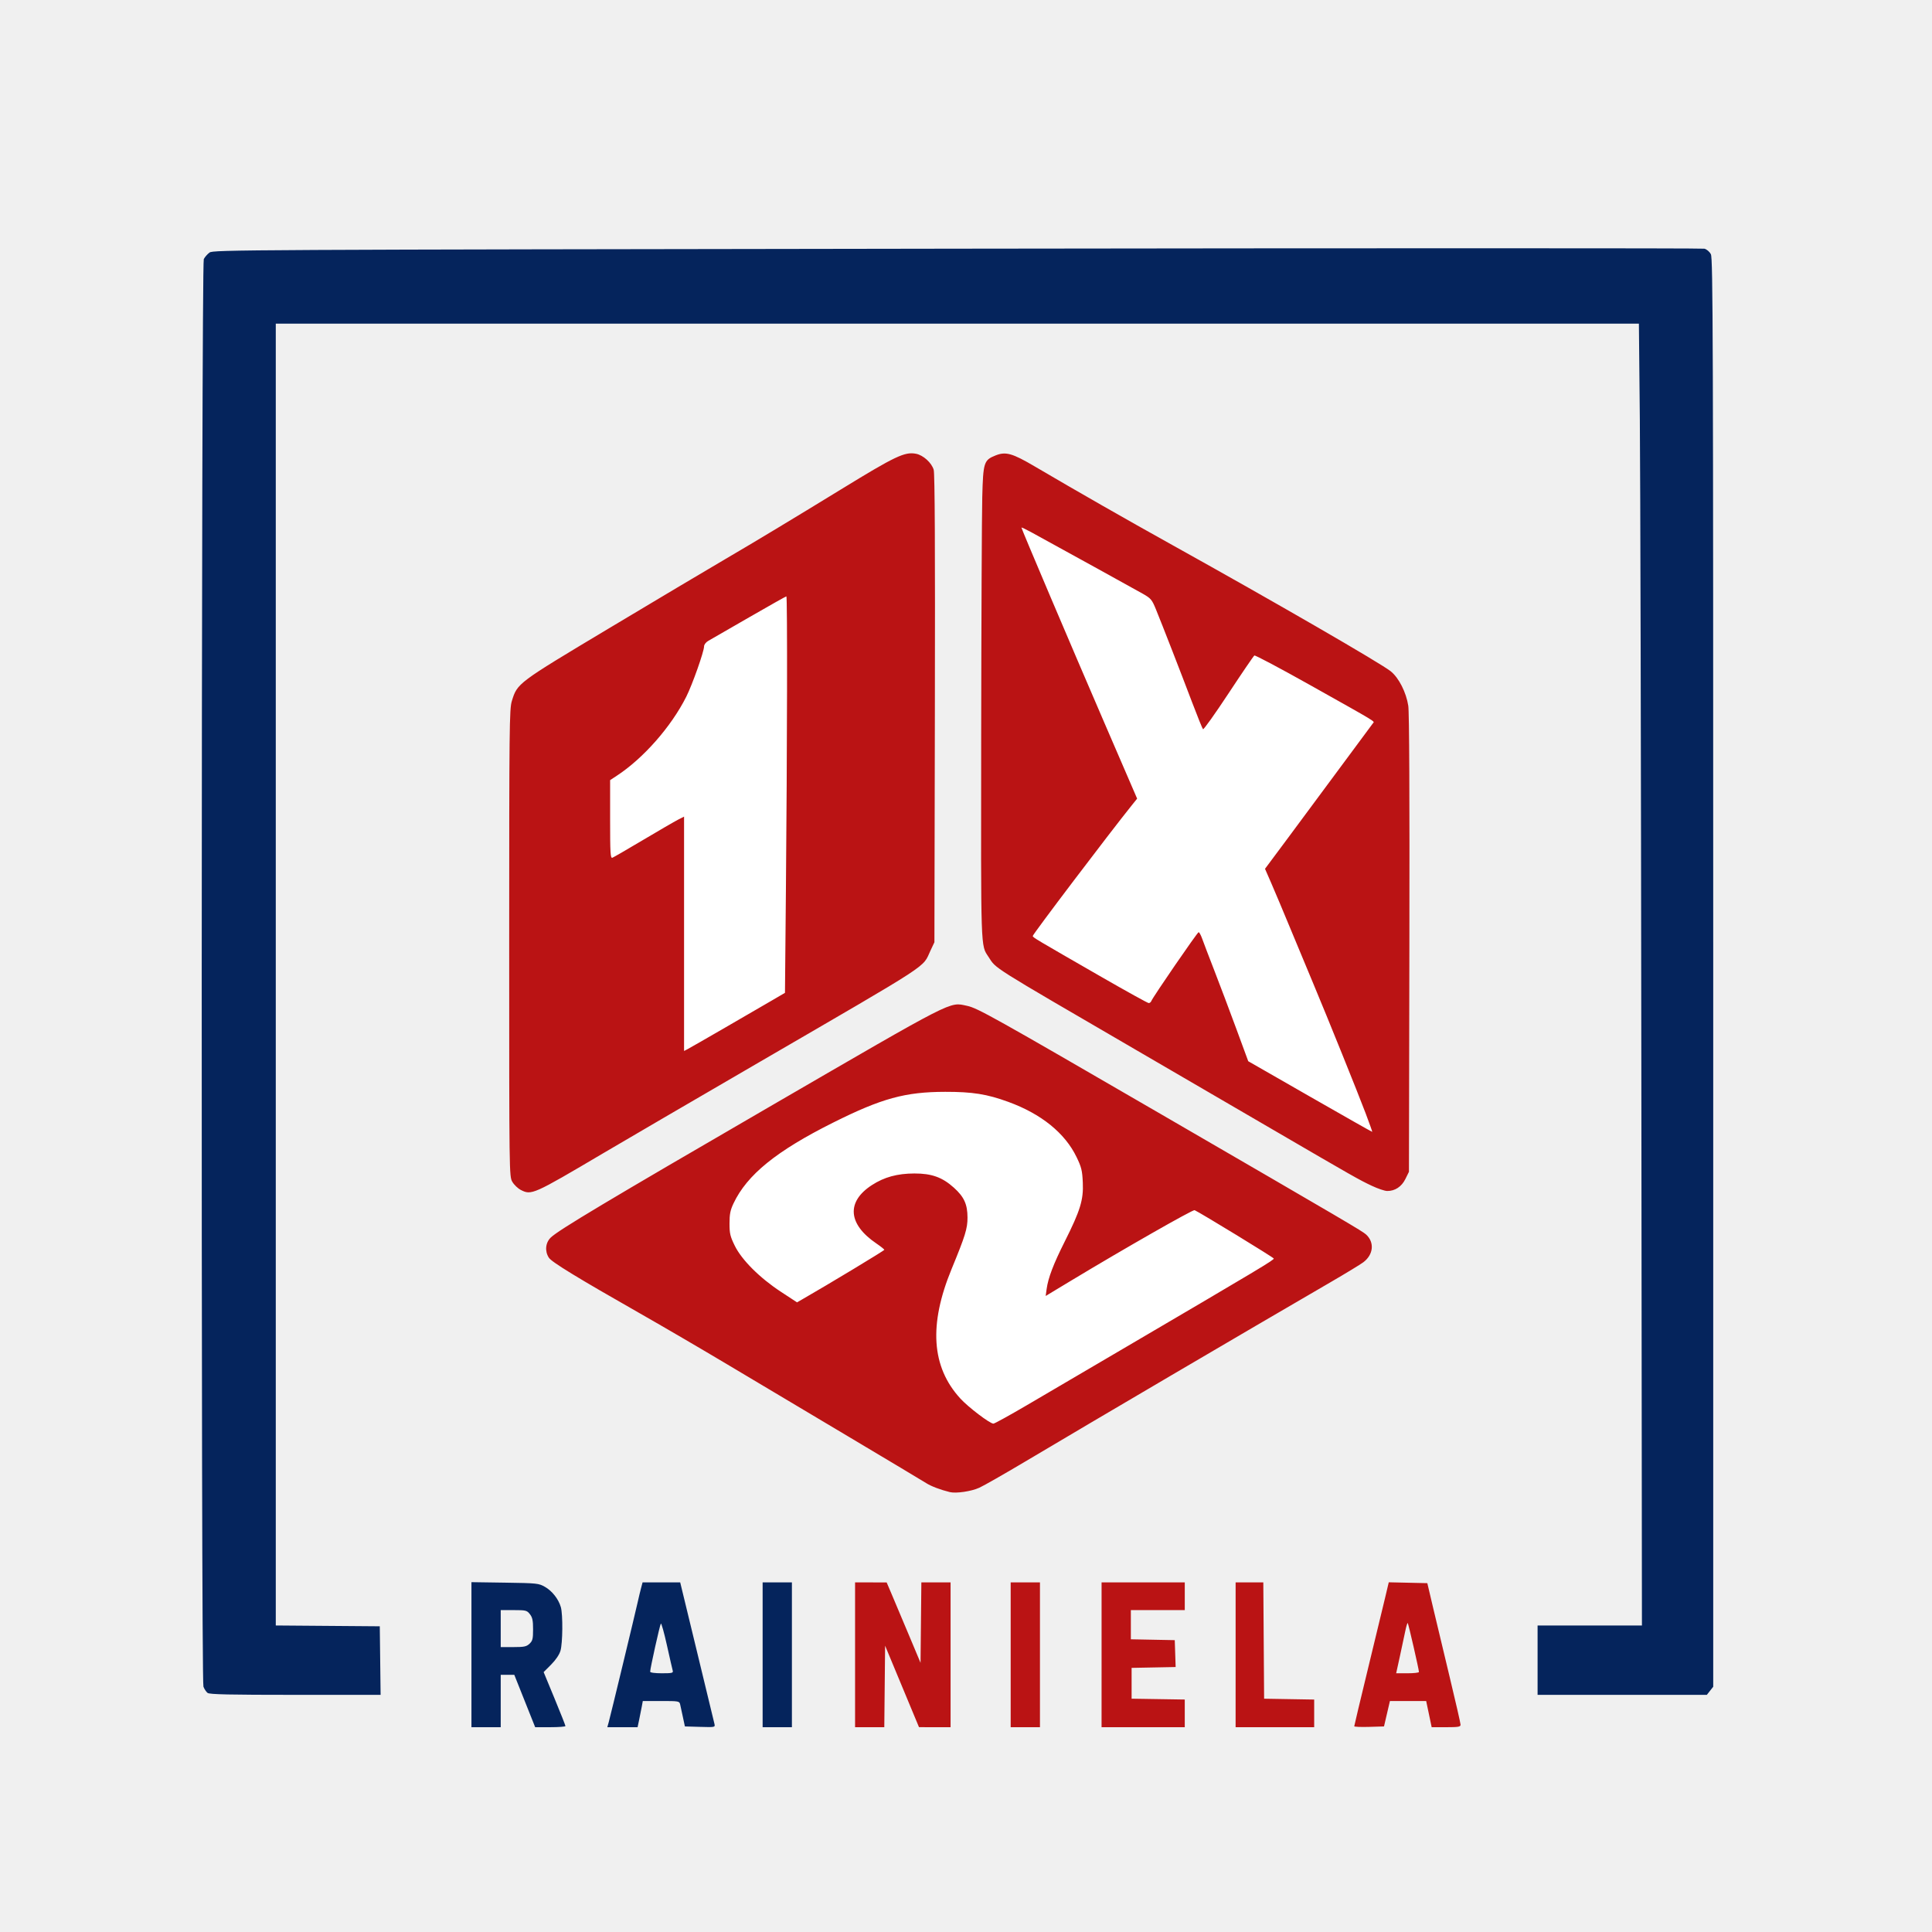
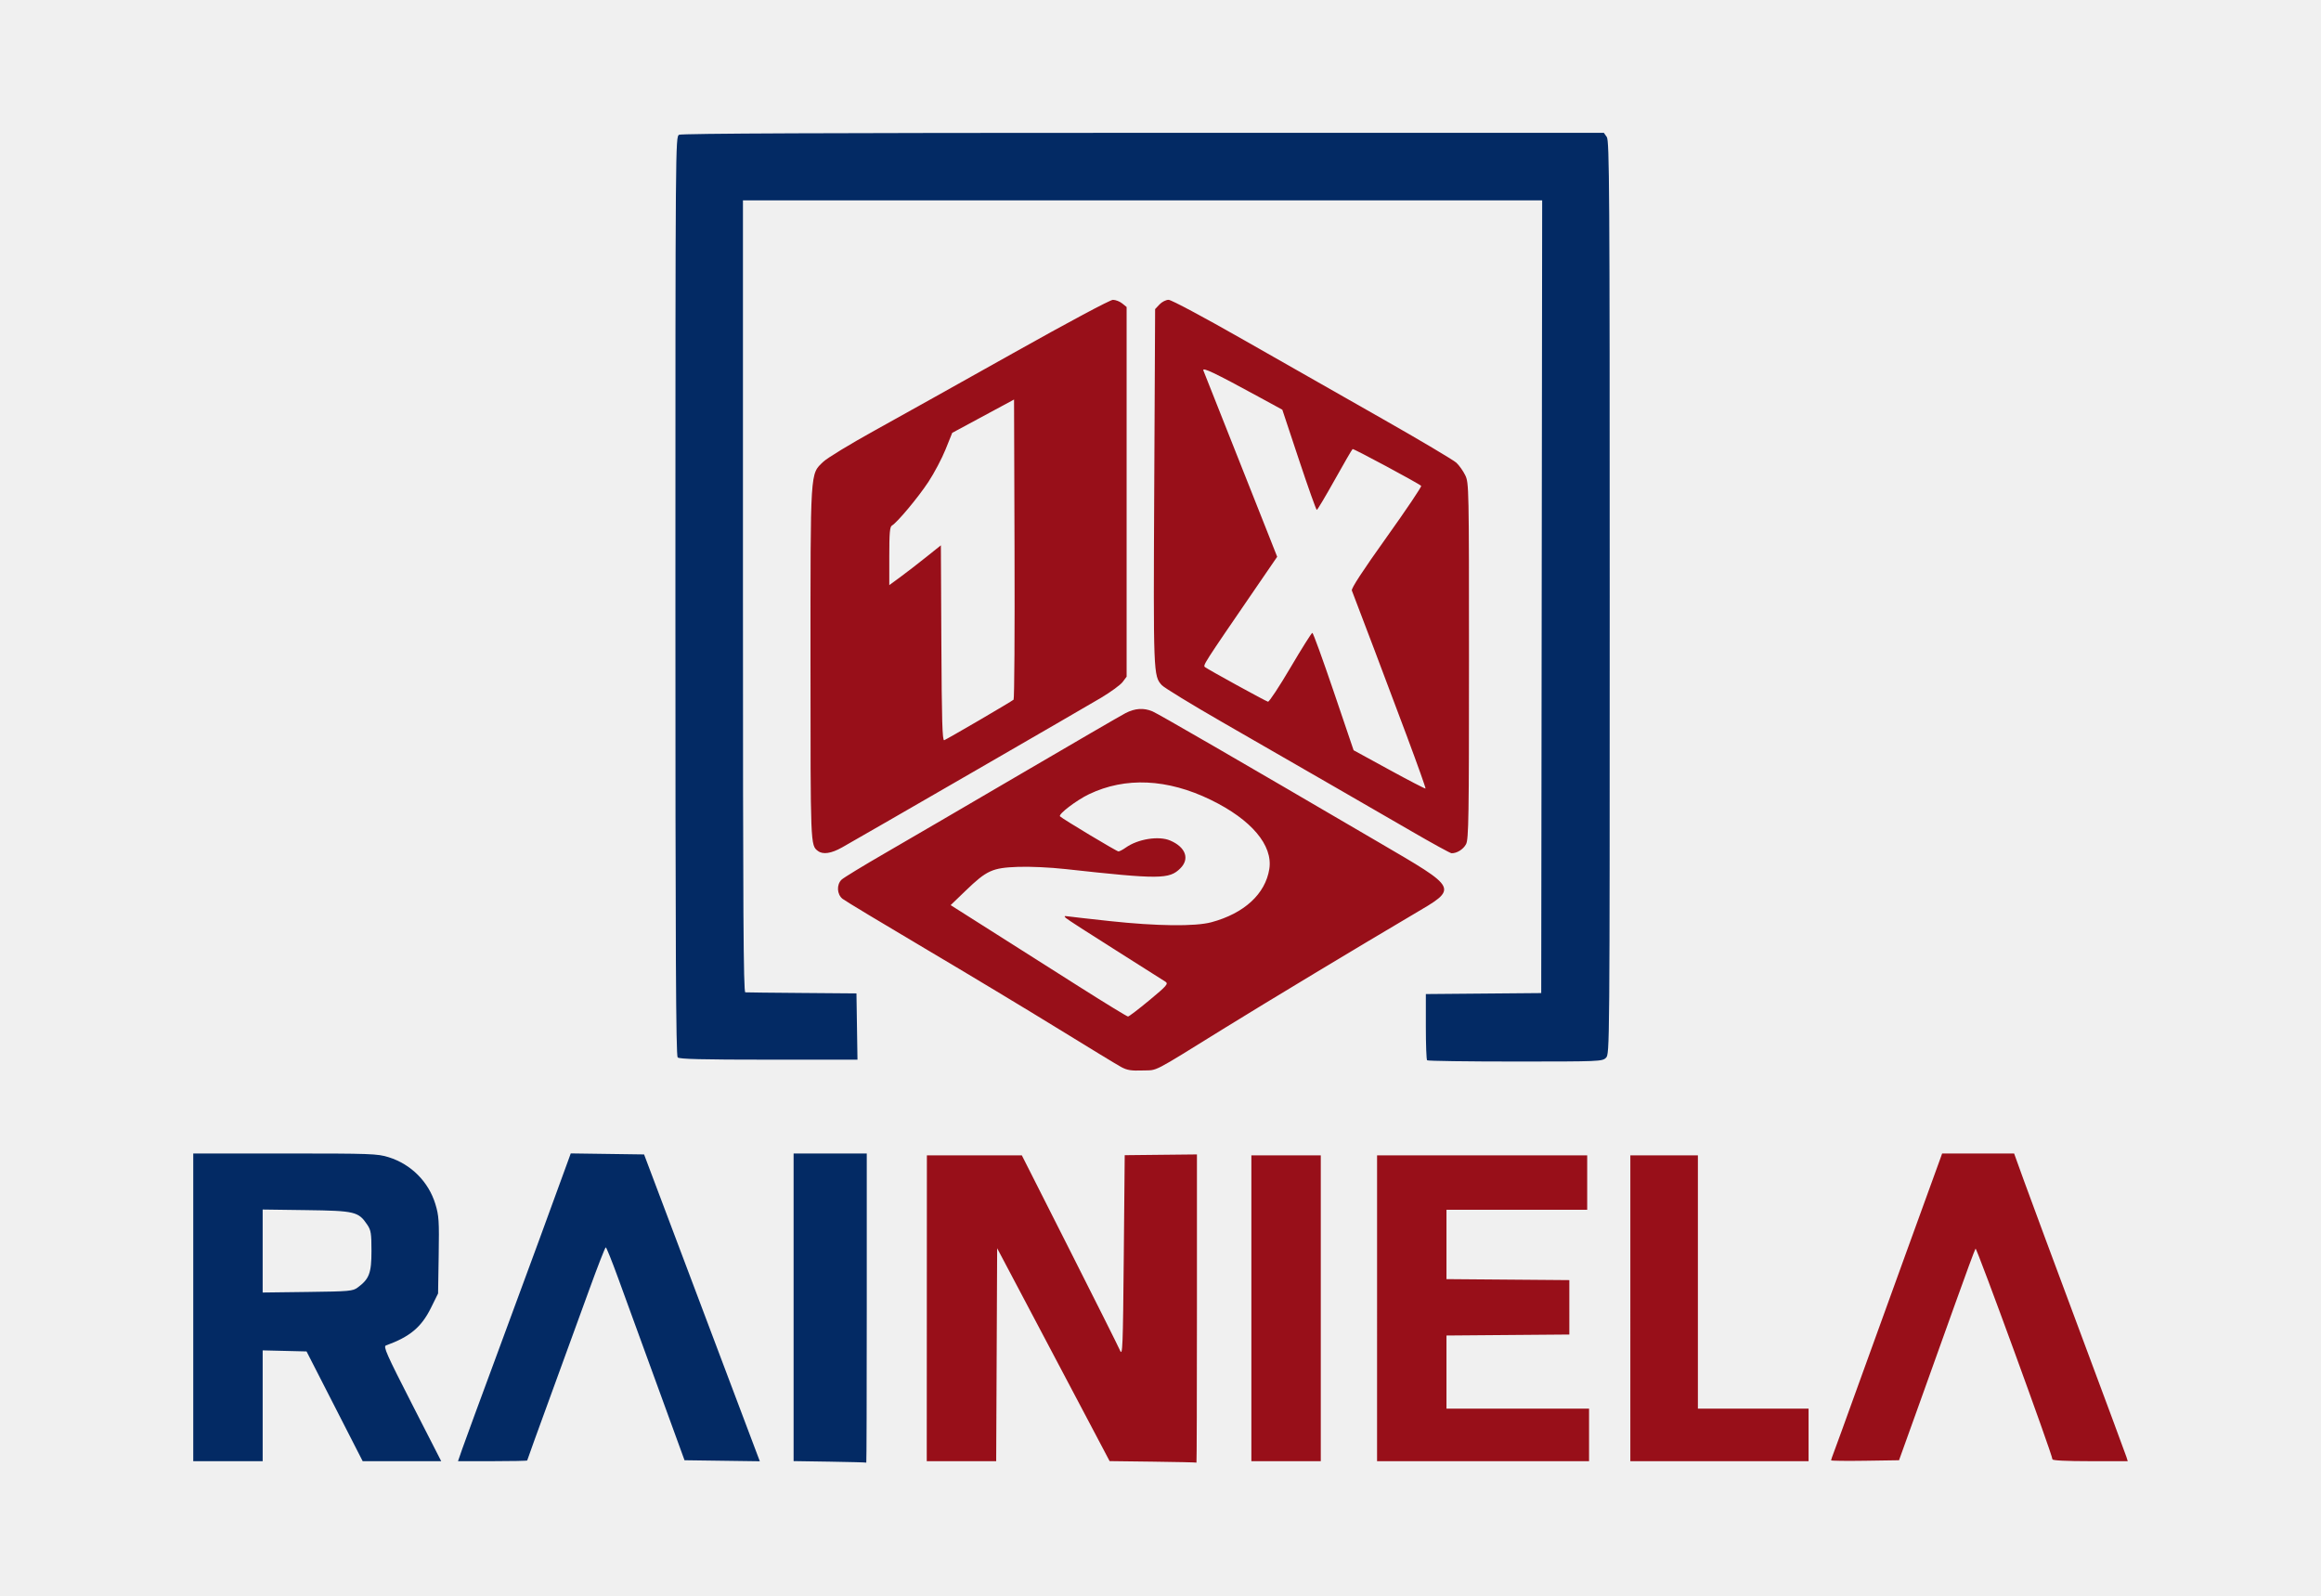
- <svg xmlns="http://www.w3.org/2000/svg" width="331.788mm" height="331.788mm" viewBox="0 0 331.788 331.788" version="1.1" id="svg1" xml:space="preserve">
+ <svg xmlns="http://www.w3.org/2000/svg" width="272.821mm" height="187.53mm" viewBox="0 0 272.821 187.53" version="1.1" id="svg1" xml:space="preserve">
  <defs id="defs1" />
-   <g id="layer1" transform="translate(32.72087,60.61941)">
-     <g id="g5">
-       <path style="fill:#ffffff;fill-opacity:0.992;stroke-width:6.932;stroke-linecap:round;stroke-linejoin:round;paint-order:fill markers stroke" d="M 62.005,57.788 C 63.306,57.528 111.71,34.627 111.71,34.627 l -3.383,75.729 -46.062,25.503 z" id="path3" />
-       <path style="fill:#ffffff;fill-opacity:0.992;stroke-width:6.932;stroke-linecap:round;stroke-linejoin:round;paint-order:fill markers stroke" d="m 140.597,25.779 -1.041,76.509 64.539,35.652 3.123,-78.591 z" id="path4" />
-       <path style="fill:#ffffff;fill-opacity:0.992;stroke-width:6.932;stroke-linecap:round;stroke-linejoin:round;paint-order:fill markers stroke" d="m 76.058,152.514 51.787,-33.831 66.881,36.693 -59.334,35.392 c 0,0 -63.498,-40.857 -59.334,-38.255 z" id="path5" />
-       <g id="g1" transform="translate(-2.7088619e-6,13.24907)">
-         <path style="fill:#ba1314" d="m 114.123,210.314 v -12.435 l 2.712,0.004 2.712,0.004 0.872,2.046 c 0.48,1.125 1.789,4.232 2.91,6.904 l 2.038,4.858 0.07,-6.908 0.07,-6.908 h 2.509 2.509 v 12.435 12.435 l -2.712,-0.002 -2.712,-0.002 -2.91,-6.997 -2.91,-6.997 -0.07,6.999 -0.07,6.999 h -2.509 -2.509 z m 26.723,0 v -12.435 h 2.514 2.514 v 12.435 12.435 h -2.514 -2.514 z m 15.61,0 v -12.435 h 7.144 7.144 v 2.381 2.381 h -4.63 -4.63 v 2.506 2.506 l 3.77,0.073 3.77,0.073 0.076,2.308 0.076,2.308 -3.781,0.073 -3.781,0.073 v 2.646 2.646 l 4.564,0.072 4.564,0.072 v 2.375 2.375 h -7.144 -7.144 z m 23.019,0 v -12.435 h 2.378 2.378 l 0.069,9.988 0.069,9.988 4.299,0.073 4.299,0.073 v 2.375 2.375 h -6.747 -6.747 z m 20.373,12.273 c 0,-0.1 1.059,-4.539 2.352,-9.865 1.294,-5.326 2.628,-10.848 2.964,-12.271 l 0.612,-2.587 3.311,0.074 3.311,0.074 0.965,4.101 c 0.531,2.256 1.814,7.627 2.853,11.937 1.039,4.31 1.888,8.031 1.888,8.268 0,0.369 -0.362,0.432 -2.48,0.432 h -2.48 l -0.472,-2.249 -0.472,-2.249 h -3.113 -3.113 l -0.508,2.183 -0.508,2.183 -2.556,0.076 c -1.406,0.042 -2.556,-0.006 -2.556,-0.106 z m 11.113,-9.319 c 0,-0.404 -1.806,-8.288 -1.927,-8.408 -0.065,-0.065 -0.258,0.57 -0.429,1.411 -0.171,0.841 -0.591,2.809 -0.934,4.374 l -0.624,2.844 h 1.957 c 1.076,0 1.957,-0.1 1.957,-0.221 z m -80.566,-30.895 c -1.625,-0.397 -3.211,-1 -4.062,-1.543 -0.531,-0.339 -6.62,-3.983 -13.533,-8.099 -6.912,-4.115 -16.199,-9.649 -20.638,-12.297 -4.438,-2.648 -11.165,-6.576 -14.949,-8.729 -10.777,-6.133 -15.176,-8.821 -15.671,-9.577 -0.737,-1.124 -0.597,-2.589 0.331,-3.479 1.346,-1.29 9.765,-6.323 37.565,-22.456 32.238,-18.709 30.809,-17.978 33.912,-17.328 1.793,0.376 4.326,1.791 33.16,18.519 32.188,18.675 34.752,20.18 35.38,20.761 1.47,1.361 1.253,3.457 -0.493,4.767 -0.488,0.366 -3.031,1.912 -5.65,3.434 -14.791,8.597 -40.417,23.65 -52.456,30.812 -3.53,2.1 -7.053,4.109 -7.828,4.464 -1.368,0.626 -3.989,1.015 -5.068,0.751 z m 13.17,-14.887 c 2.943,-1.727 10.411,-6.109 16.596,-9.738 23.599,-13.845 25.946,-15.251 25.866,-15.489 -0.066,-0.199 -12.547,-7.822 -13.594,-8.303 -0.288,-0.132 -12.082,6.596 -21.107,12.041 l -4.47,2.697 0.164,-1.193 c 0.264,-1.924 1.162,-4.279 3.118,-8.175 2.666,-5.309 3.227,-7.142 3.094,-10.106 -0.093,-2.075 -0.231,-2.638 -1.069,-4.375 -1.996,-4.135 -6.071,-7.428 -11.748,-9.494 -3.654,-1.33 -6.13,-1.723 -10.813,-1.716 -6.87,0.01 -10.912,1.119 -19.24,5.282 -9.744,4.87 -14.783,8.956 -17.113,13.875 -0.552,1.167 -0.689,1.85 -0.689,3.445 0,1.732 0.118,2.23 0.908,3.836 1.202,2.444 4.288,5.52 7.932,7.909 l 2.755,1.806 0.817,-0.469 c 4.597,-2.638 14.177,-8.419 14.171,-8.552 -0.004,-0.094 -0.617,-0.584 -1.363,-1.091 -4.894,-3.321 -5.184,-7.171 -0.756,-10.033 2.12,-1.37 4.355,-1.98 7.286,-1.987 2.961,-0.007 4.794,0.651 6.774,2.431 1.76,1.582 2.341,2.851 2.348,5.132 0.006,1.888 -0.382,3.144 -2.725,8.825 -3.952,9.581 -3.469,16.829 1.482,22.247 1.373,1.502 5.065,4.311 5.687,4.326 0.186,0.005 2.745,-1.405 5.689,-3.132 z M 56.717,130.482 c -0.504,-0.258 -1.159,-0.886 -1.455,-1.395 -0.535,-0.92 -0.538,-1.182 -0.538,-41.01 0,-37.232 0.033,-40.189 0.457,-41.56 0.952,-3.072 0.898,-3.032 16.652,-12.467 7.907,-4.736 16.877,-10.074 19.933,-11.862 5.208,-3.048 11.623,-6.913 19.976,-12.034 9.298,-5.7 10.9,-6.462 12.833,-6.099 1.241,0.233 2.703,1.552 3.051,2.754 0.193,0.667 0.256,13.405 0.202,41.052 l -0.079,40.084 -0.685,1.455 c -1.433,3.043 0.756,1.618 -29.477,19.191 -11.205,6.513 -23.23,13.529 -26.723,15.592 -12.048,7.117 -12.317,7.236 -14.146,6.3 z m 35.181,-27.929 c 3.274,-1.895 6.906,-4.002 8.07,-4.682 l 2.117,-1.238 0.16,-17.441 c 0.224,-24.42 0.266,-50.646 0.082,-50.646 -0.085,0 -2.973,1.625 -6.416,3.611 -3.443,1.986 -6.588,3.798 -6.988,4.026 -0.416,0.237 -0.729,0.645 -0.732,0.953 -0.006,0.897 -2.012,6.569 -3.056,8.645 -2.6,5.166 -7.374,10.592 -11.955,13.586 l -1.124,0.735 v 6.74 c 0,5.857 0.052,6.72 0.394,6.589 0.216,-0.083 2.603,-1.466 5.304,-3.072 2.701,-1.607 5.381,-3.161 5.956,-3.455 l 1.046,-0.533 v 20.123 20.123 l 0.595,-0.309 c 0.327,-0.17 3.274,-1.859 6.548,-3.754 z m 110.993,27.232 c -2.196,-1.032 -3.053,-1.518 -17.462,-9.916 -6.112,-3.562 -16.47,-9.595 -23.019,-13.407 -25.404,-14.789 -23.989,-13.896 -25.373,-16.005 -1.356,-2.066 -1.306,-0.563 -1.256,-38.365 0.026,-19.427 0.109,-37.691 0.185,-40.587 0.156,-5.991 0.273,-6.355 2.289,-7.162 1.738,-0.695 2.864,-0.379 6.717,1.887 7.312,4.3 15.671,9.075 23.655,13.514 17.596,9.784 35.794,20.305 37.492,21.675 1.387,1.12 2.649,3.603 3.008,5.921 0.17,1.1 0.238,15.681 0.19,40.868 l -0.075,39.158 -0.607,1.232 c -0.656,1.331 -1.797,2.083 -3.137,2.066 -0.415,-0.005 -1.587,-0.401 -2.606,-0.88 z m -1.043,-12.348 c -1.375,-3.639 -6.545,-16.45 -9.018,-22.349 -0.976,-2.328 -2.76,-6.615 -3.965,-9.525 -1.204,-2.91 -2.674,-6.402 -3.266,-7.76 l -1.076,-2.468 3.875,-5.205 c 2.131,-2.863 6.249,-8.42 9.15,-12.349 2.901,-3.929 5.384,-7.28 5.516,-7.447 0.29,-0.364 1.014,0.075 -10.81,-6.559 -5.122,-2.874 -9.424,-5.156 -9.56,-5.072 -0.136,0.084 -2.132,3.012 -4.435,6.505 -2.303,3.493 -4.275,6.263 -4.384,6.154 -0.108,-0.108 -0.964,-2.221 -1.901,-4.695 -1.888,-4.985 -5.015,-13.022 -6.172,-15.862 -0.685,-1.682 -0.874,-1.911 -2.204,-2.672 -1.207,-0.69 -13.036,-7.215 -19.248,-10.617 -0.909,-0.498 -1.654,-0.847 -1.654,-0.775 0,0.224 8.429,20.061 14.278,33.604 l 5.589,12.939 -0.858,1.067 c -3.94,4.902 -17.14,22.322 -17.073,22.531 0.091,0.284 0.318,0.419 11.946,7.104 4.216,2.423 7.804,4.406 7.975,4.406 0.171,0 0.37,-0.154 0.442,-0.343 0.263,-0.685 7.92,-11.828 8.128,-11.828 0.118,0 0.393,0.506 0.612,1.124 0.219,0.618 1.162,3.089 2.096,5.49 0.934,2.401 2.623,6.88 3.755,9.954 l 2.057,5.589 10.622,6.088 c 5.842,3.348 10.646,6.069 10.674,6.045 0.029,-0.024 -0.464,-1.409 -1.095,-3.078 z" id="path2" />
-         <path style="fill:#05245c" d="m 48.242,210.295 v -12.454 l 5.755,0.085 c 5.529,0.081 5.799,0.11 6.876,0.727 1.239,0.71 2.326,2.099 2.722,3.48 0.364,1.27 0.322,6.187 -0.065,7.489 -0.199,0.672 -0.815,1.583 -1.607,2.377 l -1.283,1.288 1.873,4.532 c 1.03,2.493 1.872,4.622 1.871,4.731 -0.001,0.109 -1.171,0.198 -2.6,0.198 h -2.598 l -1.793,-4.498 -1.793,-4.498 h -1.165 -1.165 v 4.498 4.498 h -2.514 -2.514 z m 9.971,-1.88 c 0.53,-0.498 0.612,-0.831 0.612,-2.478 0,-1.524 -0.109,-2.041 -0.548,-2.6 -0.515,-0.655 -0.684,-0.697 -2.778,-0.697 h -2.23 v 3.175 3.175 h 2.166 c 1.859,0 2.252,-0.081 2.778,-0.575 z m 13.603,13.474 c 0.282,-1.003 4.566,-18.756 4.997,-20.706 0.161,-0.727 0.41,-1.767 0.555,-2.313 l 0.263,-0.992 3.231,0.002 3.231,0.002 2.869,11.838 c 1.578,6.511 2.932,12.11 3.008,12.443 0.138,0.603 0.128,0.605 -2.467,0.529 l -2.605,-0.076 -0.338,-1.587 c -0.186,-0.873 -0.399,-1.855 -0.474,-2.183 -0.131,-0.576 -0.236,-0.595 -3.276,-0.595 h -3.141 l -0.182,0.992 c -0.1,0.546 -0.302,1.558 -0.448,2.249 l -0.266,1.257 h -2.599 -2.599 z m 10.99,-8.864 c -0.072,-0.255 -0.521,-2.219 -0.998,-4.365 -0.476,-2.146 -0.943,-3.813 -1.038,-3.704 -0.166,0.191 -1.837,7.703 -1.837,8.258 0,0.164 0.799,0.274 2.002,0.274 1.781,0 1.988,-0.051 1.871,-0.463 z m 15.442,-2.712 v -12.435 h 2.514 2.514 v 12.435 12.435 h -2.514 -2.514 z m -95.32,6.548 c -0.24,-0.182 -0.56,-0.666 -0.712,-1.075 -0.431,-1.16 -0.37,-244.314 0.061,-245.16 0.178,-0.35 0.622,-0.855 0.985,-1.123 0.64,-0.471 4.878,-0.493 128.329,-0.665 70.217,-0.098 127.99,-0.096 128.384,0.003 0.415,0.104 0.887,0.508 1.119,0.957 0.357,0.691 0.402,14.265 0.402,123.389 V 215.799 l -0.548,0.697 -0.548,0.697 H 245.866 231.333 v -5.953 -5.953 h 8.96 8.96 L 249.153,109.971 C 249.098,57.547 248.981,7.243 248.893,-1.816 L 248.732,-18.286 H 131.686 14.64 V 93.497 205.28 l 8.93,0.07 8.93,0.07 0.071,5.887 0.071,5.887 H 18.002 c -11.302,0 -14.738,-0.075 -15.074,-0.331 z" id="path1" />
-       </g>
+   <g id="layer1" transform="translate(36.92714,-37.70185)">
+     <g id="g1" transform="matrix(0.833475,0,0,0.833475,-46.40782,30.82261)">
+       <path style="fill:#980f19" d="m 173.956,214.379 -6.093,-0.076 -2.406,-4.559 c -1.323,-2.508 -4.891,-9.262 -7.93,-15.01 l -5.524,-10.451 -0.068,15.015 -0.068,15.015 h -4.896 -4.896 l 0.009,-21.564 0.009,-21.564 h 6.696 6.696 l 6.725,13.295 c 3.699,7.312 6.904,13.712 7.122,14.221 0.361,0.843 0.409,-0.348 0.529,-13.307 l 0.132,-14.233 5.093,-0.054 5.093,-0.054 -1e-5,21.762 c -1e-5,11.969 -0.03,21.735 -0.066,21.701 -0.036,-0.034 -2.808,-0.095 -6.159,-0.137 z m 13.899,-21.63 v -21.564 h 4.895 4.895 v 21.564 21.564 h -4.895 -4.895 z m 17.727,0 v -21.564 h 14.817 14.817 v 3.836 3.836 h -9.922 -9.922 v 4.891 4.891 l 8.663,0.07 8.663,0.07 -3.9e-4,3.836 -4e-4,3.836 -8.663,0.07 -8.663,0.07 v 5.156 5.156 h 10.054 10.054 v 3.704 3.704 h -14.949 -14.949 z m 35.719,0 v -21.564 h 4.763 4.763 v 17.859 17.859 h 7.805 7.805 v 3.704 3.704 H 253.868 241.3 Z m 28.31,21.443 c 0,-0.073 0.175,-0.582 0.388,-1.13 0.214,-0.549 1.652,-4.51 3.197,-8.803 1.545,-4.293 4.778,-13.223 7.184,-19.844 2.406,-6.621 4.491,-12.366 4.634,-12.766 l 0.259,-0.728 h 5.076 5.076 l 1.41,3.903 c 0.775,2.146 4.298,11.642 7.828,21.101 3.53,9.459 6.501,17.466 6.602,17.793 l 0.184,0.595 h -5.309 c -3.313,0 -5.309,-0.098 -5.309,-0.261 0,-0.624 -10.686,-29.902 -10.845,-29.714 -0.097,0.115 -1.409,3.662 -2.914,7.882 -1.506,4.22 -3.894,10.888 -5.308,14.817 l -2.57,7.144 -4.792,0.072 c -2.635,0.04 -4.792,0.012 -4.792,-0.061 z m -100.123,-55.469 c -0.57,-0.308 -4.559,-2.733 -8.864,-5.387 -4.305,-2.655 -12.768,-7.749 -18.807,-11.322 -6.039,-3.572 -11.268,-6.725 -11.62,-7.006 -0.797,-0.637 -0.864,-2.001 -0.132,-2.705 0.279,-0.269 3.067,-1.968 6.196,-3.776 3.129,-1.808 11.761,-6.845 19.182,-11.193 7.422,-4.348 14.02,-8.179 14.663,-8.513 1.327,-0.689 2.56,-0.771 3.8,-0.25 0.801,0.336 11.714,6.651 31.871,18.443 11.436,6.69 11.306,6.421 4.912,10.19 -7.296,4.299 -20.822,12.447 -26.539,15.986 -10.625,6.577 -9.403,5.944 -11.642,6.024 -1.609,0.057 -2.18,-0.036 -3.021,-0.49 z m 3.973,-9.405 c 2.456,-2.039 2.707,-2.324 2.292,-2.611 -0.256,-0.177 -3.442,-2.196 -7.08,-4.486 -3.638,-2.29 -6.775,-4.315 -6.97,-4.501 -0.293,-0.278 -0.246,-0.32 0.265,-0.242 0.341,0.052 3.001,0.353 5.912,0.667 6.648,0.719 12.063,0.78 14.347,0.163 4.623,-1.251 7.594,-3.98 8.156,-7.494 0.536,-3.352 -2.523,-6.972 -8.249,-9.761 -6.12,-2.982 -12.041,-3.256 -17.181,-0.796 -1.773,0.849 -4.369,2.832 -4.085,3.121 0.349,0.356 7.995,4.945 8.238,4.945 0.154,0 0.617,-0.241 1.03,-0.535 1.712,-1.219 4.649,-1.689 6.264,-1.003 2.182,0.927 2.788,2.573 1.443,3.918 -1.559,1.559 -2.92,1.568 -16.181,0.111 -2.217,-0.244 -5.065,-0.375 -6.747,-0.312 -3.598,0.136 -4.378,0.491 -7.345,3.349 l -2.125,2.047 5.793,3.675 c 3.186,2.021 8.759,5.556 12.383,7.854 3.625,2.298 6.701,4.179 6.836,4.179 0.135,0 1.487,-1.03 3.003,-2.289 z m -46.747,-21.069 c -1.038,-0.797 -1.035,-0.719 -1.035,-26.318 0,-27.782 -0.065,-26.754 1.801,-28.556 0.538,-0.519 3.776,-2.492 7.195,-4.383 3.42,-1.891 12.239,-6.818 19.599,-10.947 7.849,-4.404 13.662,-7.508 14.06,-7.508 0.373,0 0.96,0.228 1.303,0.506 l 0.625,0.506 v 26.065 26.065 l -0.557,0.746 c -0.306,0.41 -1.676,1.413 -3.043,2.228 -2.389,1.425 -33.461,19.377 -36.517,21.098 -1.554,0.875 -2.719,1.045 -3.43,0.499 z m 22.781,-18.436 c 2.544,-1.485 4.716,-2.786 4.826,-2.891 0.11,-0.106 0.17,-9.672 0.132,-21.259 l -0.068,-21.067 -4.359,2.349 -4.359,2.349 -0.937,2.329 c -0.515,1.281 -1.603,3.341 -2.416,4.578 -1.45,2.205 -4.409,5.746 -5.149,6.165 -0.298,0.168 -0.375,1.051 -0.375,4.308 v 4.096 l 1.521,-1.115 c 0.837,-0.613 2.474,-1.876 3.638,-2.807 l 2.117,-1.692 0.069,13.806 c 0.054,10.95 0.137,13.779 0.401,13.678 0.183,-0.07 2.414,-1.342 4.959,-2.827 z m 60.982,15.689 c -5.618,-3.255 -13.771,-7.956 -26.723,-15.408 -4.366,-2.512 -8.201,-4.857 -8.524,-5.212 -1.197,-1.317 -1.204,-1.485 -1.073,-27.961 l 0.124,-25.076 0.615,-0.655 c 0.34,-0.362 0.914,-0.655 1.284,-0.655 0.385,0 4.888,2.404 10.603,5.66 5.464,3.113 14.281,8.129 19.592,11.146 5.312,3.018 9.985,5.792 10.386,6.165 0.401,0.373 0.966,1.169 1.257,1.77 0.517,1.068 0.528,1.643 0.528,26.157 0,22.107 -0.048,25.158 -0.41,25.857 -0.378,0.732 -1.303,1.312 -2.055,1.289 -0.172,-0.005 -2.695,-1.389 -5.605,-3.076 z m -0.615,-13.233 c -2.328,-6.236 -7.375,-19.593 -7.837,-20.741 -0.111,-0.277 1.517,-2.773 4.891,-7.497 2.782,-3.895 4.98,-7.162 4.885,-7.258 -0.337,-0.342 -9.529,-5.278 -9.67,-5.193 -0.079,0.047 -1.21,1.996 -2.514,4.331 -1.304,2.335 -2.444,4.248 -2.534,4.252 -0.09,0.004 -1.222,-3.174 -2.514,-7.063 l -2.349,-7.069 -3.307,-1.803 c -6.269,-3.417 -8.028,-4.254 -7.825,-3.725 0.102,0.266 1.745,4.413 3.652,9.215 1.906,4.802 4.206,10.604 5.111,12.893 l 1.644,4.161 -3.042,4.437 c -7.433,10.843 -7.454,10.875 -7.131,11.128 0.438,0.343 8.514,4.778 8.874,4.873 0.162,0.043 1.591,-2.125 3.177,-4.817 1.586,-2.692 2.973,-4.895 3.083,-4.895 0.11,0 1.463,3.725 3.008,8.279 l 2.809,8.279 5.025,2.747 c 2.764,1.511 5.067,2.705 5.118,2.654 0.051,-0.051 -1.099,-3.286 -2.557,-7.189 z" id="path2" />
+       <path style="fill:#032a64" d="m 128.389,214.379 -5.093,-0.078 v -21.69 -21.69 h 5.159 5.159 v 21.828 c 0,12.005 -0.03,21.801 -0.066,21.768 -0.036,-0.033 -2.358,-0.095 -5.159,-0.138 z M 38.629,192.617 v -21.696 h 12.937 c 12.159,0 13.038,0.032 14.618,0.525 3.168,0.989 5.637,3.466 6.594,6.617 0.496,1.634 0.543,2.35 0.465,7.207 l -0.086,5.393 -1,2.021 c -1.351,2.731 -2.971,4.086 -6.349,5.308 -0.406,0.147 0.086,1.255 3.66,8.245 l 4.13,8.076 H 68.061 62.523 l -3.958,-7.739 -3.958,-7.739 -3.094,-0.075 -3.094,-0.074 v 7.814 7.814 H 43.524 38.629 Z m 23.198,-2.802 c 1.625,-1.205 1.937,-2.032 1.937,-5.135 0,-2.5 -0.07,-2.936 -0.596,-3.717 -1.243,-1.845 -1.732,-1.962 -8.598,-2.055 l -6.152,-0.084 v 5.852 5.852 l 6.331,-0.08 c 5.942,-0.075 6.377,-0.114 7.078,-0.633 z m 14.759,22.712 c 0.341,-0.982 2.605,-7.144 5.032,-13.692 3.554,-9.59 8.452,-22.93 9.985,-27.191 l 0.264,-0.733 5.171,0.072 5.171,0.072 4.592,12.171 c 2.526,6.694 5.893,15.624 7.484,19.844 1.59,4.22 3.197,8.479 3.57,9.464 l 0.678,1.791 -5.31,-0.072 -5.31,-0.072 -3.906,-10.716 c -2.148,-5.894 -4.61,-12.649 -5.471,-15.011 -0.861,-2.363 -1.639,-4.297 -1.73,-4.299 -0.09,-0.002 -1.125,2.645 -2.299,5.883 -1.174,3.238 -3.63,9.979 -5.458,14.981 -1.828,5.002 -3.324,9.139 -3.324,9.194 0,0.055 -2.196,0.1 -4.879,0.1 h -4.879 z m 136.051,-54.747 c -0.097,-0.097 -0.176,-2.238 -0.176,-4.759 v -4.582 l 8.136,-0.07 8.136,-0.07 0.067,-55.893 0.067,-55.893 h -56.357 -56.357 v 55.827 c 0,44.47 0.067,55.833 0.331,55.856 0.182,0.016 3.784,0.057 8.004,0.09 l 7.673,0.061 0.072,4.672 0.072,4.672 h -12.521 c -9.386,0 -12.6,-0.08 -12.838,-0.318 -0.245,-0.245 -0.318,-15.062 -0.318,-65.078 0,-63.756 0.008,-64.765 0.512,-65.035 0.349,-0.187 21.198,-0.274 65.469,-0.274 h 64.958 l 0.412,0.588 c 0.37,0.528 0.412,7.126 0.412,64.955 0,64.014 -0.003,64.37 -0.529,64.896 -0.514,0.514 -0.882,0.529 -12.788,0.529 -6.742,0 -12.338,-0.079 -12.435,-0.176 z" id="path1" />
    </g>
  </g>
</svg>
